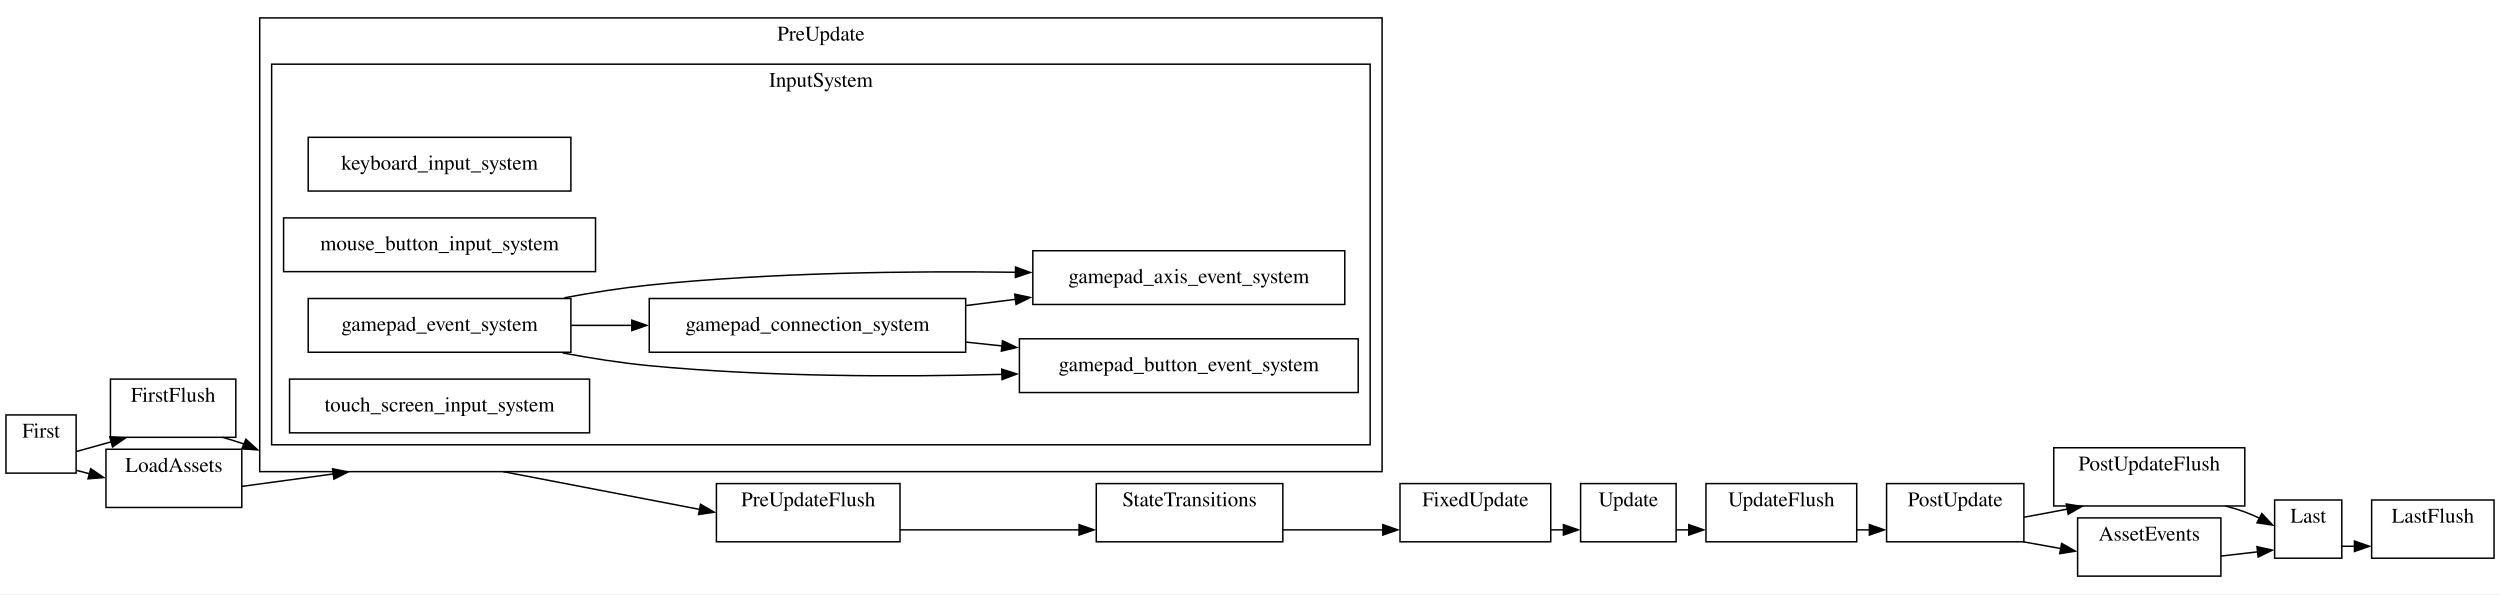
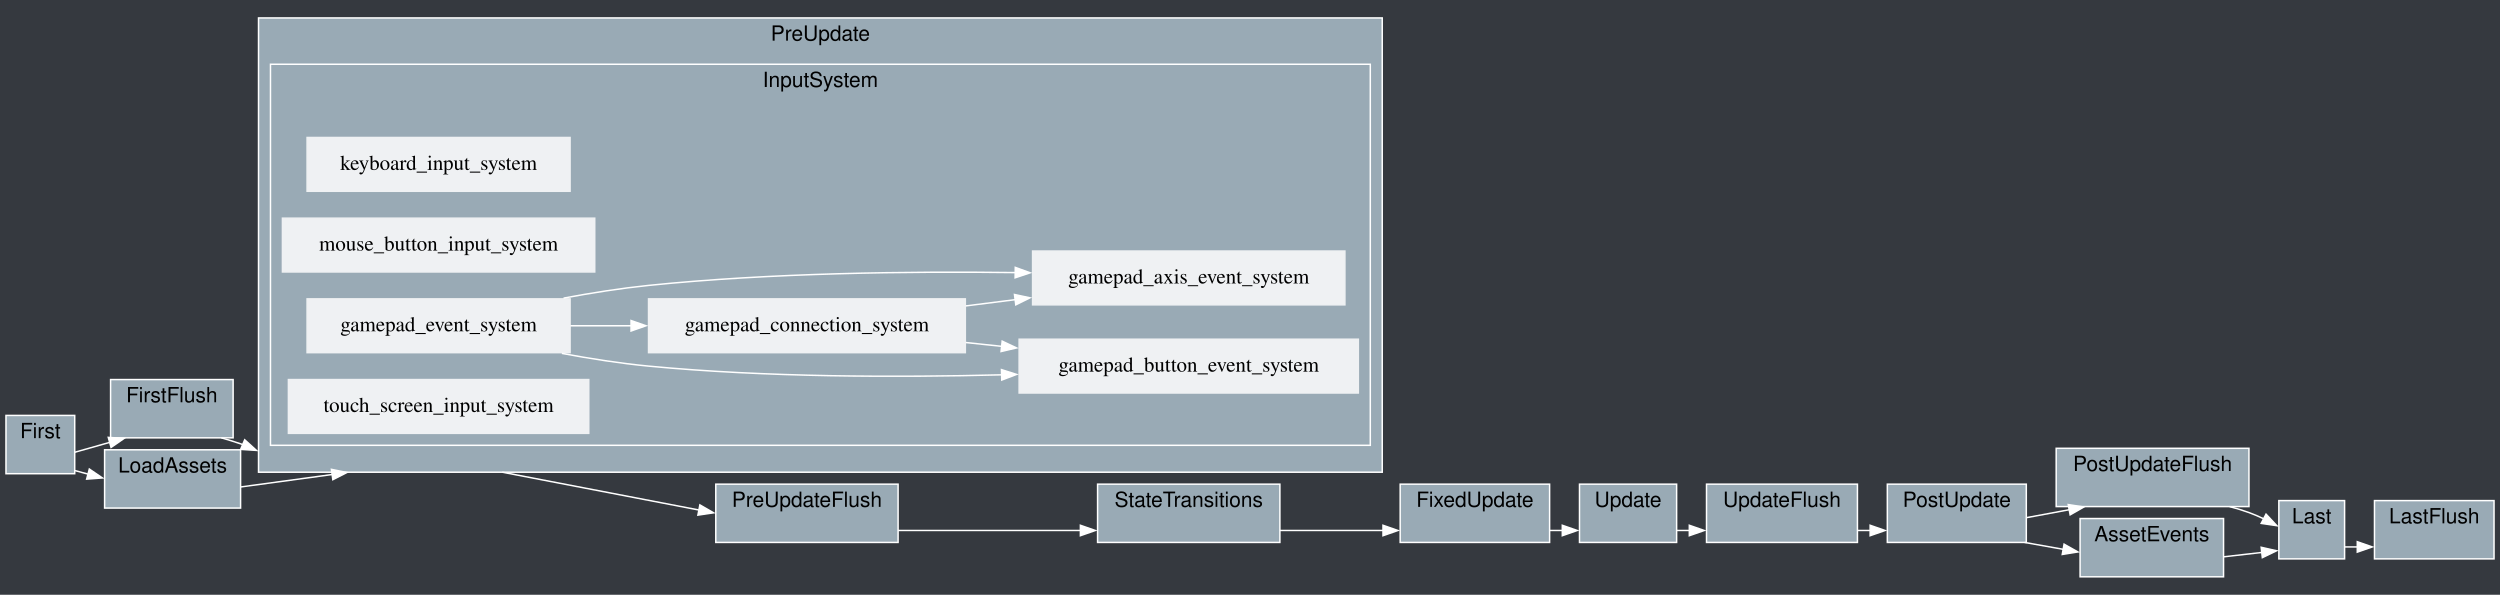
- <svg xmlns="http://www.w3.org/2000/svg" width="1675pt" height="398pt" viewBox="0.00 0.00 1675.00 398.00">
+ <svg xmlns="http://www.w3.org/2000/svg" width="1673pt" height="398pt" viewBox="0.00 0.00 1673.00 398.00">
  <g id="graph0" class="graph" transform="scale(1 1) rotate(0) translate(4 394)">
-     <polygon fill="white" stroke="none" points="-4,4 -4,-394 1671,-394 1671,4 -4,4" />
+     <polygon fill="#35393f" stroke="none" points="-4,4 -4,-394 1669,-394 1669,4 -4,4" />
    <g id="clust1" class="cluster">
-       <polygon fill="none" stroke="black" points="70,-101 70,-140 154,-140 154,-101 70,-101" />
-       <text text-anchor="middle" x="112" y="-124.8" font-family="Times,serif" font-size="14.00">FirstFlush</text>
+       <polygon fill="#99aab5" stroke="white" points="70,-101 70,-140 152,-140 152,-101 70,-101" />
+       <text text-anchor="middle" x="111" y="-124.8" font-family="Helvetica,sans-Serif" font-size="14.00">FirstFlush</text>
    </g>
    <g id="clust2" class="cluster">
-       <polygon fill="none" stroke="black" points="476,-31 476,-70 599,-70 599,-31 476,-31" />
-       <text text-anchor="middle" x="537.5" y="-54.8" font-family="Times,serif" font-size="14.00">PreUpdateFlush</text>
+       <polygon fill="#99aab5" stroke="white" points="475,-31 475,-70 597,-70 597,-31 475,-31" />
+       <text text-anchor="middle" x="536" y="-54.8" font-family="Helvetica,sans-Serif" font-size="14.00">PreUpdateFlush</text>
    </g>
    <g id="clust3" class="cluster">
-       <polygon fill="none" stroke="black" points="1139,-31 1139,-70 1240,-70 1240,-31 1139,-31" />
-       <text text-anchor="middle" x="1189.5" y="-54.8" font-family="Times,serif" font-size="14.00">UpdateFlush</text>
+       <polygon fill="#99aab5" stroke="white" points="1138,-31 1138,-70 1239,-70 1239,-31 1138,-31" />
+       <text text-anchor="middle" x="1188.5" y="-54.8" font-family="Helvetica,sans-Serif" font-size="14.00">UpdateFlush</text>
    </g>
    <g id="clust4" class="cluster">
-       <polygon fill="none" stroke="black" points="1372,-55 1372,-94 1500,-94 1500,-55 1372,-55" />
-       <text text-anchor="middle" x="1436" y="-78.8" font-family="Times,serif" font-size="14.00">PostUpdateFlush</text>
+       <polygon fill="#99aab5" stroke="white" points="1372,-55 1372,-94 1501,-94 1501,-55 1372,-55" />
+       <text text-anchor="middle" x="1436.5" y="-78.8" font-family="Helvetica,sans-Serif" font-size="14.00">PostUpdateFlush</text>
    </g>
    <g id="clust5" class="cluster">
-       <polygon fill="none" stroke="black" points="1585,-20 1585,-59 1667,-59 1667,-20 1585,-20" />
-       <text text-anchor="middle" x="1626" y="-43.8" font-family="Times,serif" font-size="14.00">LastFlush</text>
+       <polygon fill="#99aab5" stroke="white" points="1585,-20 1585,-59 1665,-59 1665,-20 1585,-20" />
+       <text text-anchor="middle" x="1625" y="-43.8" font-family="Helvetica,sans-Serif" font-size="14.00">LastFlush</text>
    </g>
    <g id="clust6" class="cluster">
-       <polygon fill="none" stroke="black" points="0,-77 0,-116 47,-116 47,-77 0,-77" />
-       <text text-anchor="middle" x="23.5" y="-100.8" font-family="Times,serif" font-size="14.00">First</text>
+       <polygon fill="#99aab5" stroke="white" points="0,-77 0,-116 46,-116 46,-77 0,-77" />
+       <text text-anchor="middle" x="23" y="-100.8" font-family="Helvetica,sans-Serif" font-size="14.00">First</text>
    </g>
    <g id="clust7" class="cluster">
-       <polygon fill="none" stroke="black" points="170,-78 170,-382 922,-382 922,-78 170,-78" />
-       <text text-anchor="middle" x="546" y="-366.8" font-family="Times,serif" font-size="14.00">PreUpdate</text>
+       <polygon fill="#99aab5" stroke="white" points="169,-78 169,-382 921,-382 921,-78 169,-78" />
+       <text text-anchor="middle" x="545" y="-366.8" font-family="Helvetica,sans-Serif" font-size="14.00">PreUpdate</text>
    </g>
    <g id="clust8" class="cluster">
-       <polygon fill="none" stroke="black" points="178,-96 178,-351 914,-351 914,-96 178,-96" />
-       <text text-anchor="middle" x="546" y="-335.8" font-family="Times,serif" font-size="14.00">InputSystem</text>
+       <polygon fill="#99aab5" stroke="white" points="177,-96 177,-351 913,-351 913,-96 177,-96" />
+       <text text-anchor="middle" x="545" y="-335.8" font-family="Helvetica,sans-Serif" font-size="14.00">InputSystem</text>
    </g>
    <g id="clust9" class="cluster">
-       <polygon fill="none" stroke="black" points="730.5,-31 730.5,-70 855.5,-70 855.5,-31 730.5,-31" />
-       <text text-anchor="middle" x="793" y="-54.8" font-family="Times,serif" font-size="14.00">StateTransitions</text>
+       <polygon fill="#99aab5" stroke="white" points="730.5,-31 730.5,-70 852.5,-70 852.5,-31 730.5,-31" />
+       <text text-anchor="middle" x="791.5" y="-54.8" font-family="Helvetica,sans-Serif" font-size="14.00">StateTransitions</text>
    </g>
    <g id="clust10" class="cluster">
-       <polygon fill="none" stroke="black" points="934,-31 934,-70 1035,-70 1035,-31 934,-31" />
-       <text text-anchor="middle" x="984.5" y="-54.8" font-family="Times,serif" font-size="14.00">FixedUpdate</text>
+       <polygon fill="#99aab5" stroke="white" points="933,-31 933,-70 1033,-70 1033,-31 933,-31" />
+       <text text-anchor="middle" x="983" y="-54.8" font-family="Helvetica,sans-Serif" font-size="14.00">FixedUpdate</text>
    </g>
    <g id="clust11" class="cluster">
-       <polygon fill="none" stroke="black" points="1055,-31 1055,-70 1119,-70 1119,-31 1055,-31" />
-       <text text-anchor="middle" x="1087" y="-54.8" font-family="Times,serif" font-size="14.00">Update</text>
+       <polygon fill="#99aab5" stroke="white" points="1053,-31 1053,-70 1118,-70 1118,-31 1053,-31" />
+       <text text-anchor="middle" x="1085.5" y="-54.8" font-family="Helvetica,sans-Serif" font-size="14.00">Update</text>
    </g>
    <g id="clust12" class="cluster">
-       <polygon fill="none" stroke="black" points="1260,-31 1260,-70 1352,-70 1352,-31 1260,-31" />
-       <text text-anchor="middle" x="1306" y="-54.8" font-family="Times,serif" font-size="14.00">PostUpdate</text>
+       <polygon fill="#99aab5" stroke="white" points="1259,-31 1259,-70 1352,-70 1352,-31 1259,-31" />
+       <text text-anchor="middle" x="1305.5" y="-54.8" font-family="Helvetica,sans-Serif" font-size="14.00">PostUpdate</text>
    </g>
    <g id="clust13" class="cluster">
-       <polygon fill="none" stroke="black" points="1520,-20 1520,-59 1565,-59 1565,-20 1520,-20" />
-       <text text-anchor="middle" x="1542.5" y="-43.8" font-family="Times,serif" font-size="14.00">Last</text>
+       <polygon fill="#99aab5" stroke="white" points="1521,-20 1521,-59 1565,-59 1565,-20 1521,-20" />
+       <text text-anchor="middle" x="1543" y="-43.8" font-family="Helvetica,sans-Serif" font-size="14.00">Last</text>
    </g>
    <g id="clust14" class="cluster">
-       <polygon fill="none" stroke="black" points="67,-54 67,-93 158,-93 158,-54 67,-54" />
-       <text text-anchor="middle" x="112.5" y="-77.8" font-family="Times,serif" font-size="14.00">LoadAssets</text>
+       <polygon fill="#99aab5" stroke="white" points="66,-54 66,-93 157,-93 157,-54 66,-54" />
+       <text text-anchor="middle" x="111.5" y="-77.8" font-family="Helvetica,sans-Serif" font-size="14.00">LoadAssets</text>
    </g>
    <g id="clust15" class="cluster">
-       <polygon fill="none" stroke="black" points="1388,-8 1388,-47 1484,-47 1484,-8 1388,-8" />
-       <text text-anchor="middle" x="1436" y="-31.8" font-family="Times,serif" font-size="14.00">AssetEvents</text>
+       <polygon fill="#99aab5" stroke="white" points="1388,-8 1388,-47 1484,-47 1484,-8 1388,-8" />
+       <text text-anchor="middle" x="1436" y="-31.8" font-family="Helvetica,sans-Serif" font-size="14.00">AssetEvents</text>
    </g>
    <g id="edge2" class="edge">
-       <path fill="none" stroke="black" d="M145.11,-101C149.47,-99.75 153.87,-98.41 158,-97 158.51,-96.83 158.99,-96.65 159.43,-96.48" />
-       <polygon fill="black" stroke="black" points="160.76,-99.71 168.61,-92.59 158.03,-93.27 160.76,-99.71" />
+       <path fill="none" stroke="white" d="M144.11,-101C148.47,-99.75 152.87,-98.41 157,-97 157.51,-96.83 157.99,-96.65 158.43,-96.48" />
+       <polygon fill="white" stroke="white" points="159.76,-99.71 167.61,-92.59 157.03,-93.27 159.76,-99.71" />
    </g>
    <g id="edge4" class="edge">
-       <path fill="none" stroke="black" d="M599,-39C635.22,-39 681.34,-39 719.36,-39" />
-       <polygon fill="black" stroke="black" points="718.99,-42.5 728.99,-39 718.99,-35.5 718.99,-42.5" />
+       <path fill="none" stroke="white" d="M597,-39C633.68,-39 680.8,-39 719.36,-39" />
+       <polygon fill="white" stroke="white" points="718.99,-42.5 728.99,-39 718.99,-35.5 718.99,-42.5" />
    </g>
    <g id="edge8" class="edge">
-       <path fill="none" stroke="black" d="M1240,-39C1242.92,-39 1245.88,-39 1248.82,-39" />
-       <polygon fill="black" stroke="black" points="1248.49,-42.5 1258.49,-39 1248.49,-35.5 1248.49,-42.5" />
+       <path fill="none" stroke="white" d="M1239,-39C1241.92,-39 1244.88,-39 1247.82,-39" />
+       <polygon fill="white" stroke="white" points="1247.49,-42.5 1257.49,-39 1247.49,-35.5 1247.49,-42.5" />
    </g>
    <g id="edge10" class="edge">
-       <path fill="none" stroke="black" d="M1487.11,-55C1491.52,-53.83 1495.87,-52.51 1500,-51 1503.28,-49.8 1506.61,-48.36 1509.89,-46.79" />
-       <polygon fill="black" stroke="black" points="1511.43,-49.94 1518.66,-42.19 1508.18,-43.74 1511.43,-49.94" />
+       <path fill="none" stroke="white" d="M1488.03,-55C1492.46,-53.84 1496.84,-52.51 1501,-51 1504.28,-49.81 1507.61,-48.37 1510.89,-46.81" />
+       <polygon fill="white" stroke="white" points="1512.43,-49.95 1519.66,-42.21 1509.18,-43.75 1512.43,-49.95" />
    </g>
    <g id="edge1" class="edge">
-       <path fill="none" stroke="black" d="M47,-91.44C53.47,-93.25 60.51,-95.21 67,-97 68.18,-97.33 69.37,-97.65 70.58,-97.99" />
-       <polygon fill="black" stroke="black" points="69.56,-101.34 80.13,-100.6 71.41,-94.58 69.56,-101.34" />
+       <path fill="none" stroke="white" d="M46,-91.34C52.44,-93.18 59.5,-95.18 66,-97 67.17,-97.33 68.36,-97.66 69.55,-97.99" />
+       <polygon fill="white" stroke="white" points="68.45,-101.32 79.02,-100.6 70.31,-94.57 68.45,-101.32" />
    </g>
    <g id="edge18" class="edge">
-       <path fill="none" stroke="black" d="M47,-78.92C49.97,-78.13 53.11,-77.3 56.34,-76.45" />
-       <polygon fill="black" stroke="black" points="56.77,-79.96 65.54,-74.02 54.98,-73.19 56.77,-79.96" />
+       <path fill="none" stroke="white" d="M46,-79.12C48.89,-78.34 51.94,-77.53 55.09,-76.68" />
+       <polygon fill="white" stroke="white" points="55.78,-80.12 64.54,-74.16 53.98,-73.36 55.78,-80.12" />
    </g>
    <g id="edge3" class="edge">
-       <path fill="none" stroke="black" d="M333.11,-78C369.15,-71.07 422.07,-60.9 464.82,-52.68" />
-       <polygon fill="black" stroke="black" points="465.36,-56.14 474.52,-50.82 464.04,-49.27 465.36,-56.14" />
+       <path fill="none" stroke="white" d="M332.11,-78C368.15,-71.07 421.07,-60.9 463.82,-52.68" />
+       <polygon fill="white" stroke="white" points="464.36,-56.14 473.52,-50.82 463.04,-49.27 464.36,-56.14" />
    </g>
    <g id="node9" class="node">
-       <polygon fill="none" stroke="black" points="378.5,-302 202.5,-302 202.5,-266 378.5,-266 378.5,-302" />
-       <text text-anchor="middle" x="290.5" y="-280.3" font-family="Times,serif" font-size="14.00">keyboard_input_system</text>
+       <polygon fill="#eff1f3" stroke="#eff1f3" points="377.5,-302 201.5,-302 201.5,-266 377.5,-266 377.5,-302" />
+       <text text-anchor="middle" x="289.5" y="-280.3" font-family="Times,serif" font-size="14.00">keyboard_input_system</text>
    </g>
    <g id="node10" class="node">
-       <polygon fill="none" stroke="black" points="395,-248 186,-248 186,-212 395,-212 395,-248" />
-       <text text-anchor="middle" x="290.5" y="-226.3" font-family="Times,serif" font-size="14.00">mouse_button_input_system</text>
+       <polygon fill="#eff1f3" stroke="#eff1f3" points="394,-248 185,-248 185,-212 394,-212 394,-248" />
+       <text text-anchor="middle" x="289.5" y="-226.3" font-family="Times,serif" font-size="14.00">mouse_button_input_system</text>
    </g>
    <g id="node11" class="node">
-       <polygon fill="none" stroke="black" points="378.5,-194 202.5,-194 202.5,-158 378.5,-158 378.5,-194" />
-       <text text-anchor="middle" x="290.5" y="-172.3" font-family="Times,serif" font-size="14.00">gamepad_event_system</text>
+       <polygon fill="#eff1f3" stroke="#eff1f3" points="377.5,-194 201.5,-194 201.5,-158 377.5,-158 377.5,-194" />
+       <text text-anchor="middle" x="289.5" y="-172.3" font-family="Times,serif" font-size="14.00">gamepad_event_system</text>
    </g>
    <g id="node12" class="node">
-       <polygon fill="none" stroke="black" points="643,-194 431,-194 431,-158 643,-158 643,-194" />
-       <text text-anchor="middle" x="537" y="-172.3" font-family="Times,serif" font-size="14.00">gamepad_connection_system</text>
+       <polygon fill="#eff1f3" stroke="#eff1f3" points="642,-194 430,-194 430,-158 642,-158 642,-194" />
+       <text text-anchor="middle" x="536" y="-172.3" font-family="Times,serif" font-size="14.00">gamepad_connection_system</text>
    </g>
    <g id="edge12" class="edge">
-       <path fill="none" stroke="black" d="M378.73,-176C391.91,-176 405.68,-176 419.36,-176" />
-       <polygon fill="black" stroke="black" points="419.3,-179.5 429.3,-176 419.3,-172.5 419.3,-179.5" />
+       <path fill="none" stroke="white" d="M377.73,-176C390.91,-176 404.68,-176 418.36,-176" />
+       <polygon fill="white" stroke="white" points="418.3,-179.5 428.3,-176 418.3,-172.5 418.3,-179.5" />
    </g>
    <g id="node13" class="node">
-       <polygon fill="none" stroke="black" points="906,-167 679,-167 679,-131 906,-131 906,-167" />
-       <text text-anchor="middle" x="792.5" y="-145.3" font-family="Times,serif" font-size="14.00">gamepad_button_event_system</text>
+       <polygon fill="#eff1f3" stroke="#eff1f3" points="905,-167 678,-167 678,-131 905,-131 905,-167" />
+       <text text-anchor="middle" x="791.5" y="-145.3" font-family="Times,serif" font-size="14.00">gamepad_button_event_system</text>
    </g>
    <g id="edge13" class="edge">
-       <path fill="none" stroke="black" d="M373,-157.52C391.94,-153.98 412.09,-150.81 431,-149 509.34,-141.49 597.7,-141.36 667.34,-143.17" />
-       <polygon fill="black" stroke="black" points="667.18,-146.66 677.28,-143.44 667.38,-139.67 667.18,-146.66" />
+       <path fill="none" stroke="white" d="M372,-157.52C390.94,-153.98 411.09,-150.81 430,-149 508.34,-141.49 596.7,-141.36 666.34,-143.17" />
+       <polygon fill="white" stroke="white" points="666.18,-146.66 676.28,-143.44 666.38,-139.67 666.18,-146.66" />
    </g>
    <g id="node14" class="node">
-       <polygon fill="none" stroke="black" points="897,-226 688,-226 688,-190 897,-190 897,-226" />
-       <text text-anchor="middle" x="792.5" y="-204.3" font-family="Times,serif" font-size="14.00">gamepad_axis_event_system</text>
+       <polygon fill="#eff1f3" stroke="#eff1f3" points="896,-226 687,-226 687,-190 896,-190 896,-226" />
+       <text text-anchor="middle" x="791.5" y="-204.3" font-family="Times,serif" font-size="14.00">gamepad_axis_event_system</text>
    </g>
    <g id="edge15" class="edge">
-       <path fill="none" stroke="black" d="M374.13,-194.5C392.74,-197.96 412.47,-201.09 431,-203 512.86,-211.42 605.71,-212.51 676.68,-211.58" />
-       <polygon fill="black" stroke="black" points="676.42,-215.08 686.37,-211.44 676.32,-208.09 676.42,-215.08" />
+       <path fill="none" stroke="white" d="M373.13,-194.5C391.74,-197.96 411.47,-201.09 430,-203 511.86,-211.42 604.71,-212.51 675.68,-211.58" />
+       <polygon fill="white" stroke="white" points="675.42,-215.08 685.37,-211.44 675.32,-208.09 675.42,-215.08" />
    </g>
    <g id="edge14" class="edge">
-       <path fill="none" stroke="black" d="M643.3,-164.78C651.26,-163.94 659.32,-163.08 667.38,-162.22" />
-       <polygon fill="black" stroke="black" points="667.66,-165.71 677.23,-161.17 666.92,-158.75 667.66,-165.71" />
+       <path fill="none" stroke="white" d="M642.3,-164.78C650.26,-163.94 658.32,-163.08 666.38,-162.22" />
+       <polygon fill="white" stroke="white" points="666.66,-165.71 676.23,-161.17 665.92,-158.75 666.66,-165.71" />
    </g>
    <g id="edge16" class="edge">
-       <path fill="none" stroke="black" d="M643.3,-189.29C654.21,-190.67 665.33,-192.07 676.33,-193.46" />
-       <polygon fill="black" stroke="black" points="675.88,-196.93 686.24,-194.71 676.76,-189.99 675.88,-196.93" />
+       <path fill="none" stroke="white" d="M642.3,-189.29C653.21,-190.67 664.33,-192.07 675.33,-193.46" />
+       <polygon fill="white" stroke="white" points="674.88,-196.93 685.24,-194.71 675.76,-189.99 674.88,-196.93" />
    </g>
    <g id="node15" class="node">
-       <polygon fill="none" stroke="black" points="391,-140 190,-140 190,-104 391,-104 391,-140" />
-       <text text-anchor="middle" x="290.5" y="-118.3" font-family="Times,serif" font-size="14.00">touch_screen_input_system</text>
+       <polygon fill="#eff1f3" stroke="#eff1f3" points="390,-140 189,-140 189,-104 390,-104 390,-140" />
+       <text text-anchor="middle" x="289.5" y="-118.3" font-family="Times,serif" font-size="14.00">touch_screen_input_system</text>
    </g>
    <g id="edge5" class="edge">
-       <path fill="none" stroke="black" d="M855.5,-39C877.1,-39 901.29,-39 922.75,-39" />
-       <polygon fill="black" stroke="black" points="922.49,-42.5 932.49,-39 922.49,-35.5 922.49,-42.5" />
+       <path fill="none" stroke="white" d="M852.5,-39C874.6,-39 899.63,-39 921.75,-39" />
+       <polygon fill="white" stroke="white" points="921.49,-42.5 931.49,-39 921.49,-35.5 921.49,-42.5" />
    </g>
    <g id="edge6" class="edge">
-       <path fill="none" stroke="black" d="M1035,-39C1037.93,-39 1040.87,-39 1043.76,-39" />
-       <polygon fill="black" stroke="black" points="1043.49,-42.5 1053.49,-39 1043.49,-35.5 1043.49,-42.5" />
+       <path fill="none" stroke="white" d="M1033,-39C1035.85,-39 1038.71,-39 1041.54,-39" />
+       <polygon fill="white" stroke="white" points="1041.49,-42.5 1051.49,-39 1041.49,-35.5 1041.49,-42.5" />
    </g>
    <g id="edge7" class="edge">
-       <path fill="none" stroke="black" d="M1119,-39C1121.78,-39 1124.64,-39 1127.56,-39" />
-       <polygon fill="black" stroke="black" points="1127.49,-42.5 1137.49,-39 1127.49,-35.5 1127.49,-42.5" />
+       <path fill="none" stroke="white" d="M1118,-39C1120.81,-39 1123.71,-39 1126.65,-39" />
+       <polygon fill="white" stroke="white" points="1126.49,-42.5 1136.49,-39 1126.49,-35.5 1126.49,-42.5" />
    </g>
    <g id="edge9" class="edge">
-       <path fill="none" stroke="black" d="M1352,-47.44C1361.53,-49.22 1371.67,-51.13 1381.48,-52.96" />
-       <polygon fill="black" stroke="black" points="1380.39,-56.32 1390.87,-54.72 1381.68,-49.44 1380.39,-56.32" />
+       <path fill="none" stroke="white" d="M1352,-47.56C1361.41,-49.31 1371.4,-51.17 1381.06,-52.96" />
+       <polygon fill="white" stroke="white" points="1380.06,-56.34 1390.53,-54.73 1381.34,-49.46 1380.06,-56.34" />
    </g>
    <g id="edge19" class="edge">
-       <path fill="none" stroke="black" d="M1351.51,-31C1359.74,-29.52 1368.43,-27.96 1376.99,-26.42" />
-       <polygon fill="black" stroke="black" points="1377.29,-29.93 1386.51,-24.71 1376.05,-23.04 1377.29,-29.93" />
+       <path fill="none" stroke="white" d="M1350.87,-31C1359.26,-29.5 1368.15,-27.92 1376.87,-26.36" />
+       <polygon fill="white" stroke="white" points="1377.28,-29.85 1386.51,-24.64 1376.05,-22.95 1377.28,-29.85" />
    </g>
    <g id="edge11" class="edge">
-       <path fill="none" stroke="black" d="M1565,-28C1567.78,-28 1570.72,-28 1573.74,-28" />
-       <polygon fill="black" stroke="black" points="1573.49,-31.5 1583.49,-28 1573.49,-24.5 1573.49,-31.5" />
+       <path fill="none" stroke="white" d="M1565,-28C1567.72,-28 1570.6,-28 1573.56,-28" />
+       <polygon fill="white" stroke="white" points="1573.49,-31.5 1583.49,-28 1573.49,-24.5 1573.49,-31.5" />
    </g>
    <g id="edge17" class="edge">
-       <path fill="none" stroke="black" d="M158,-68.12C176.62,-70.65 198.67,-73.65 219.33,-76.46" />
-       <polygon fill="black" stroke="black" points="218.79,-79.92 229.17,-77.8 219.73,-72.98 218.79,-79.92" />
+       <path fill="none" stroke="white" d="M157,-68.12C175.62,-70.65 197.67,-73.65 218.33,-76.46" />
+       <polygon fill="white" stroke="white" points="217.79,-79.92 228.17,-77.8 218.73,-72.98 217.79,-79.92" />
    </g>
    <g id="edge20" class="edge">
-       <path fill="none" stroke="black" d="M1484,-21.42C1492.38,-22.39 1500.94,-23.38 1508.79,-24.28" />
-       <polygon fill="black" stroke="black" points="1508.16,-27.73 1518.5,-25.4 1508.97,-20.78 1508.16,-27.73" />
+       <path fill="none" stroke="white" d="M1484,-21.37C1492.68,-22.36 1501.56,-23.38 1509.69,-24.31" />
+       <polygon fill="white" stroke="white" points="1509.17,-27.77 1519.5,-25.43 1509.96,-20.82 1509.17,-27.77" />
    </g>
  </g>
</svg>
